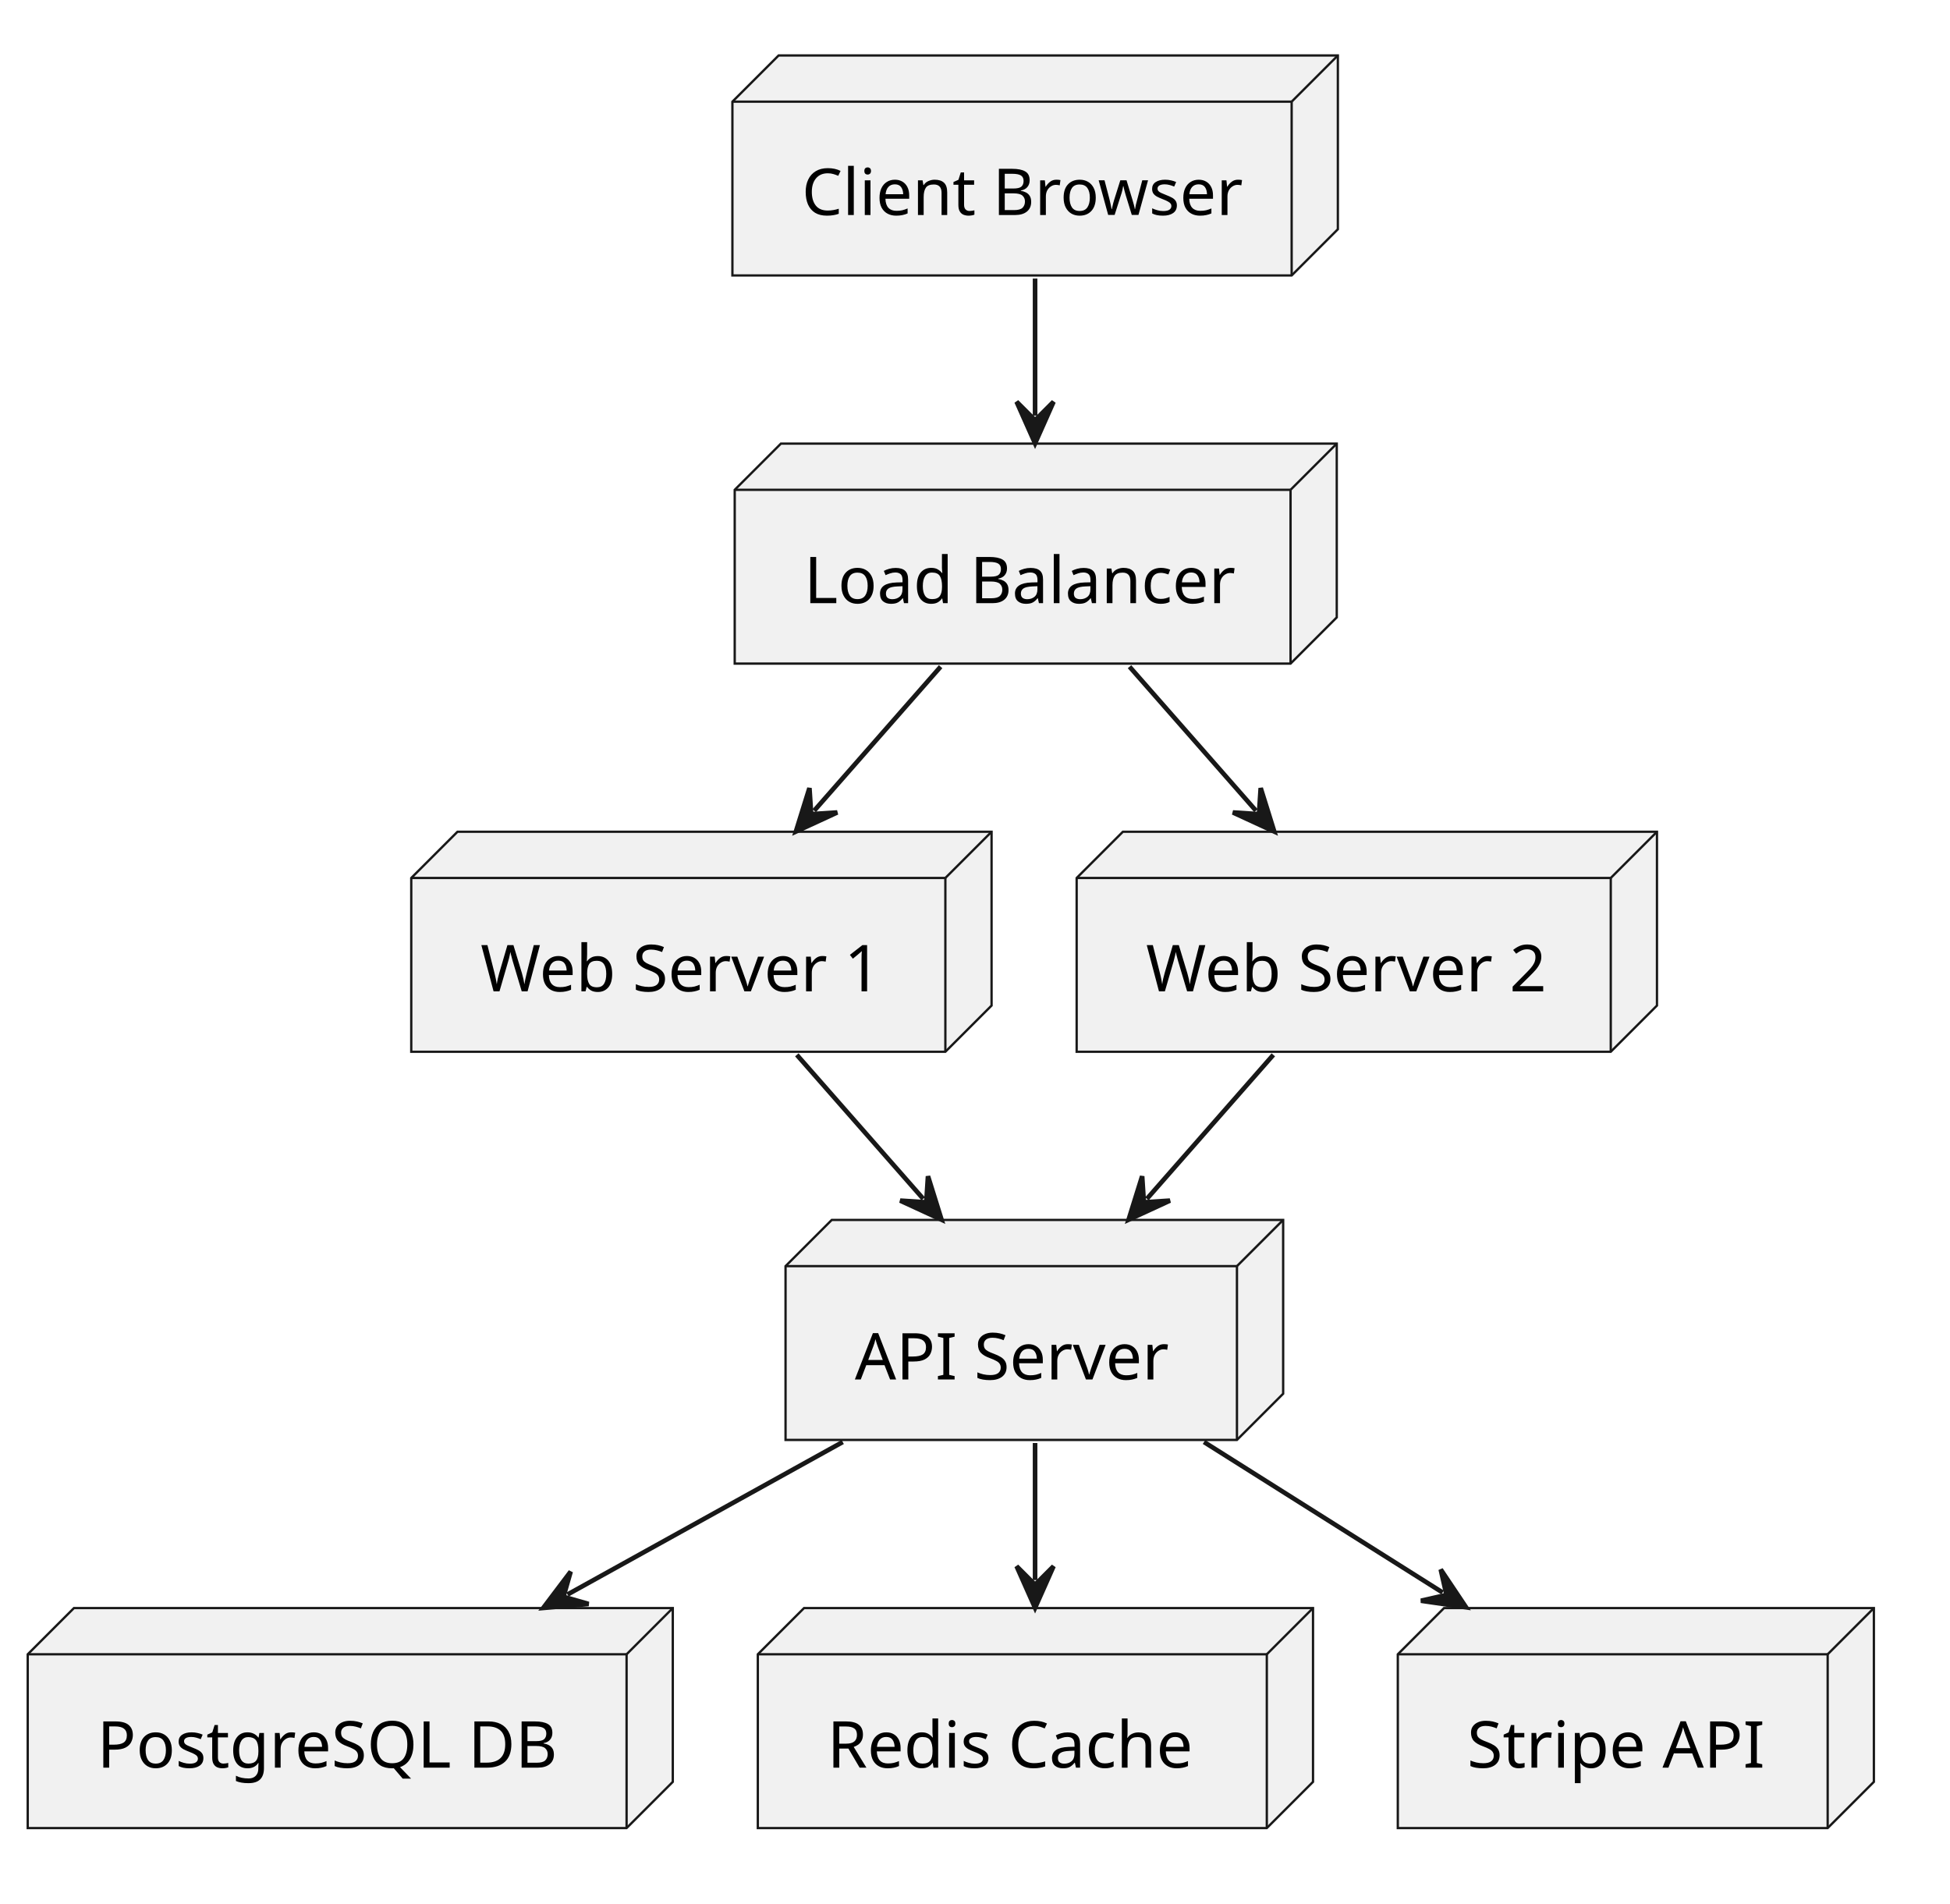
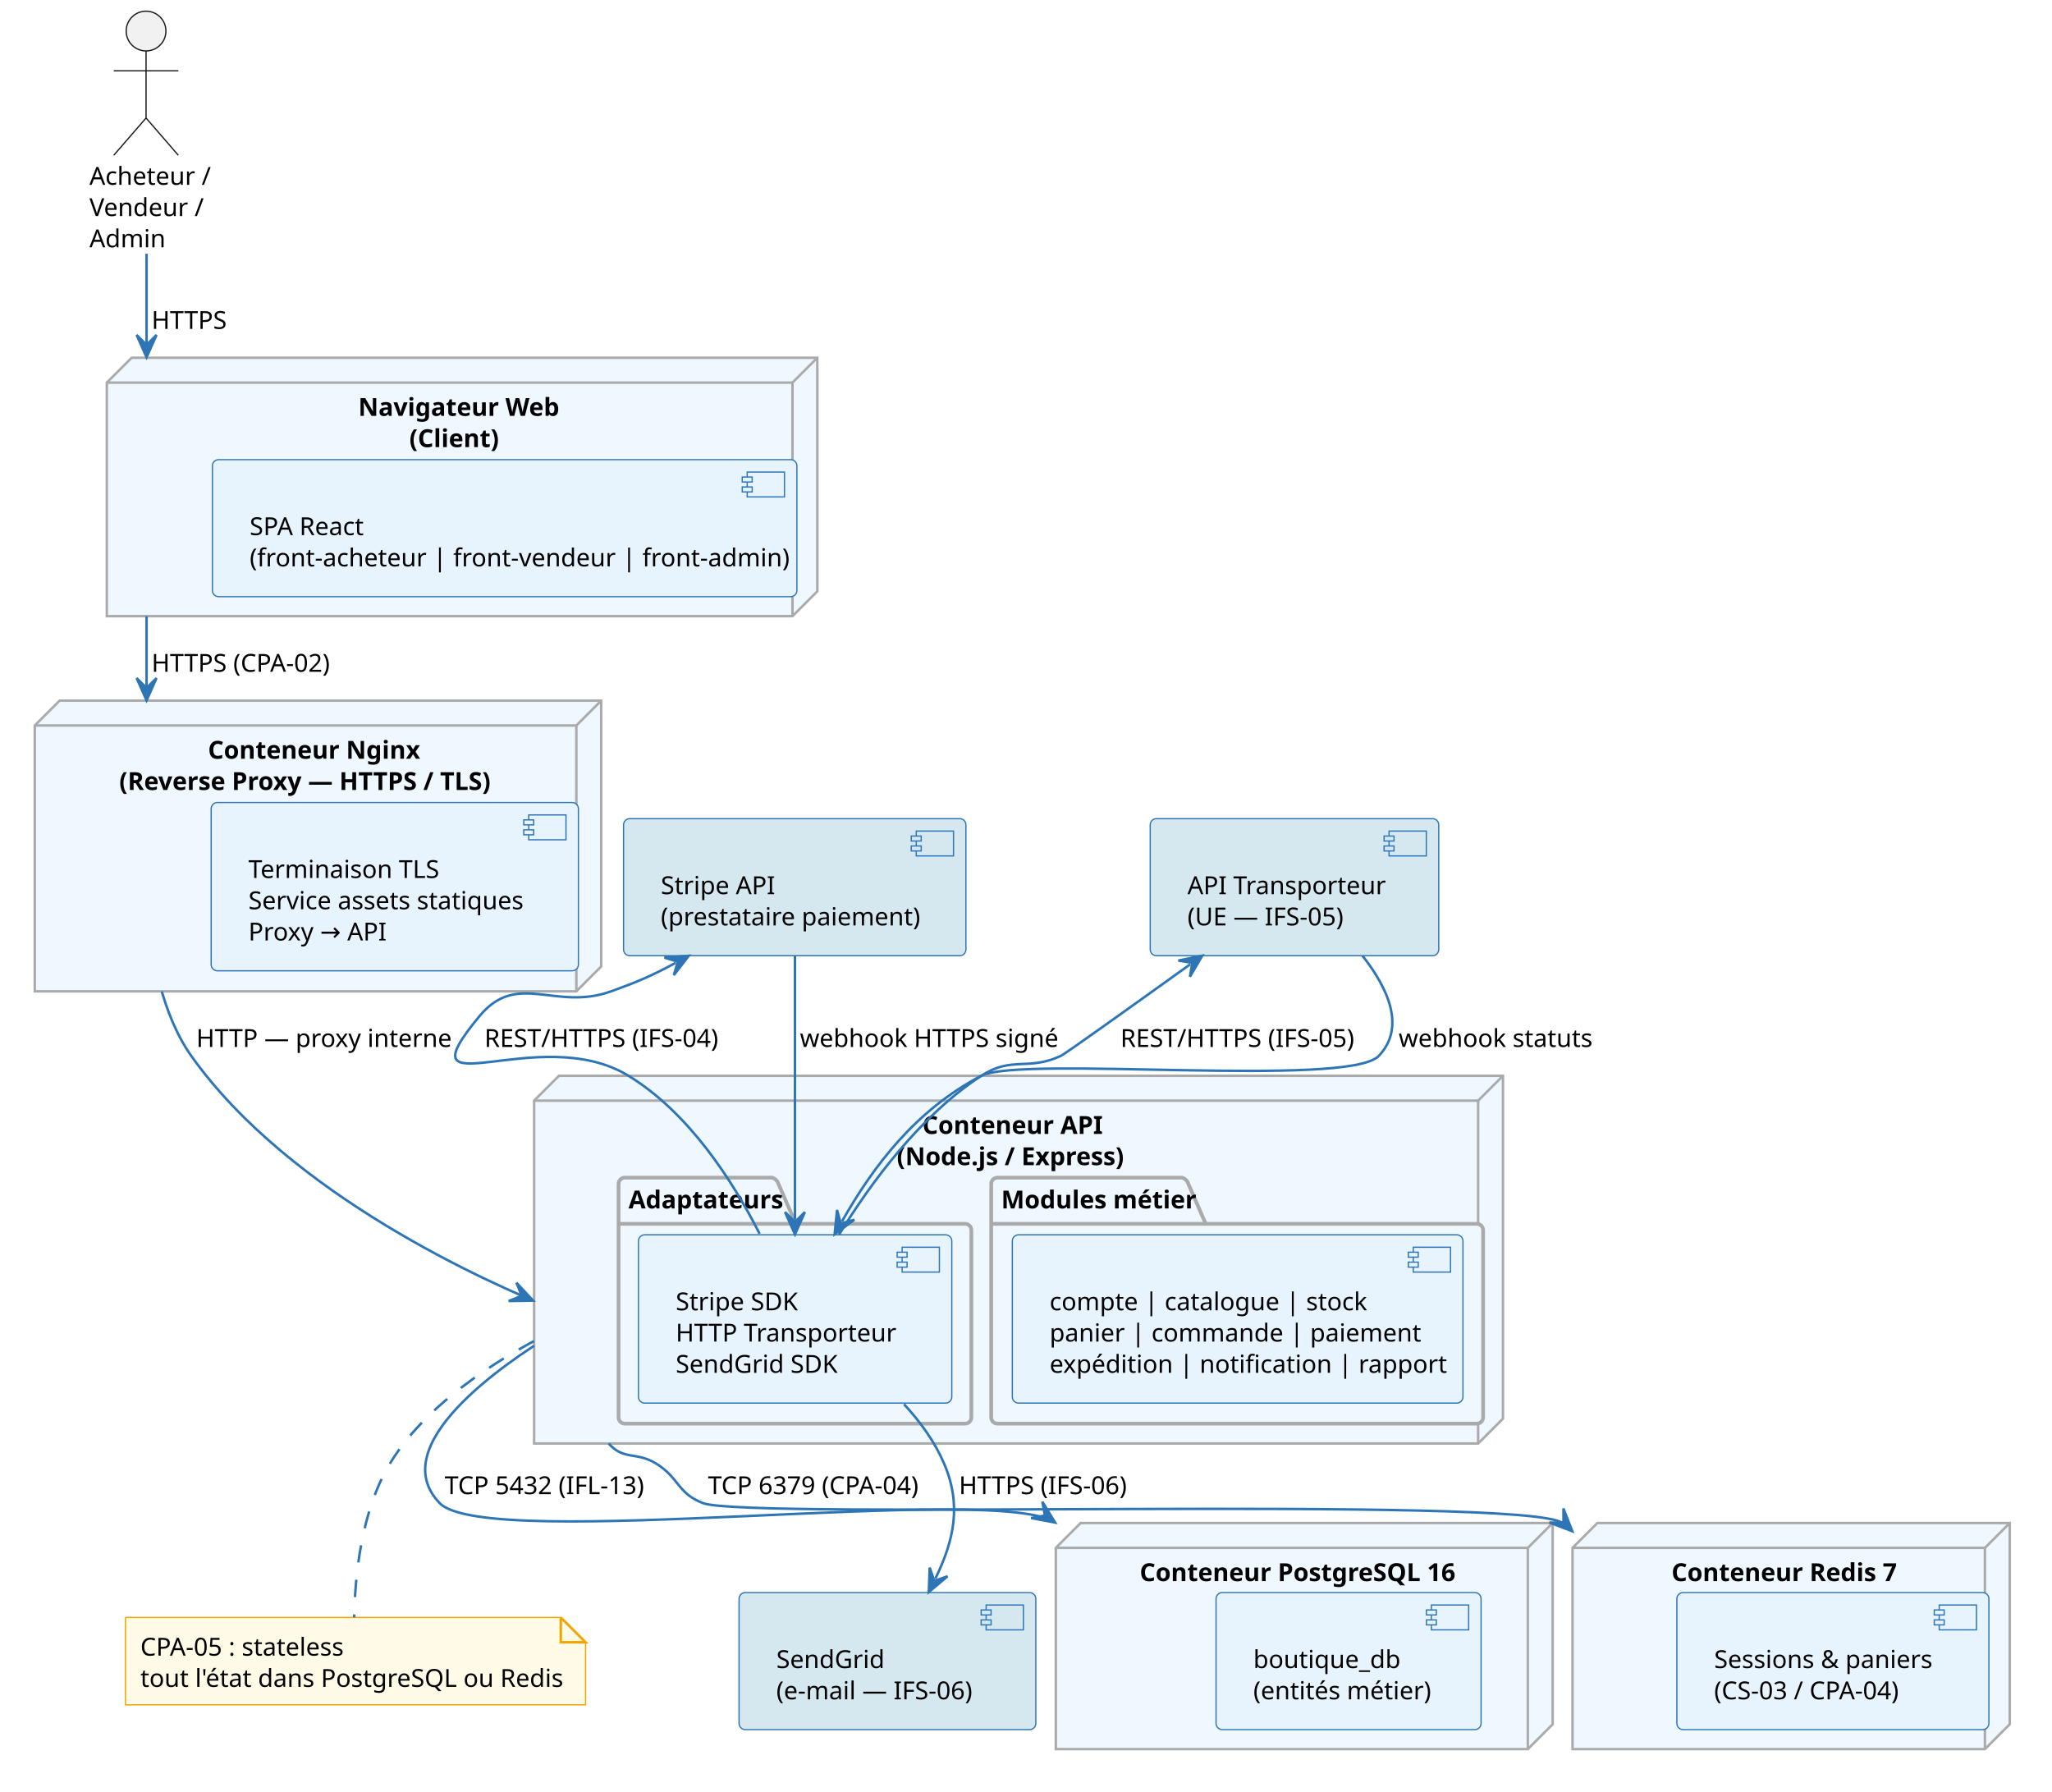
- <svg xmlns="http://www.w3.org/2000/svg" contentStyleType="text/css" data-diagram-type="DESCRIPTION" height="412px" preserveAspectRatio="none" style="width:422px;height:412px;background:#FFFFFF;" version="1.1" viewBox="0 0 422 412" width="422px" zoomAndPan="magnify">
+ <svg xmlns="http://www.w3.org/2000/svg" contentStyleType="text/css" data-diagram-type="DESCRIPTION" height="721px" preserveAspectRatio="none" style="width:826px;height:721px;background:#FFFFFF;" version="1.1" viewBox="0 0 826 721" width="826px" zoomAndPan="magnify">
  <defs />
  <g>
-     <g class="entity" data-qualified-name="Client Browser" data-source-line="2" id="ent0002">
-       <polygon fill="#F1F1F1" points="158.5,22,168.5,12,289.527,12,289.527,49.609,279.527,59.609,158.5,59.609,158.5,22" style="stroke:#181818;stroke-width:0.5;" />
-       <line style="stroke:#181818;stroke-width:0.5;" x1="279.527" x2="289.527" y1="22" y2="12" />
-       <line style="stroke:#181818;stroke-width:0.5;" x1="158.5" x2="279.527" y1="22" y2="22" />
-       <line style="stroke:#181818;stroke-width:0.5;" x1="279.527" x2="279.527" y1="22" y2="59.609" />
-       <text fill="#000000" font-family="sans-serif" font-size="14" lengthAdjust="spacing" textLength="91.027" x="173.5" y="46.533">Client Browser</text>
+     <g class="cluster" data-qualified-name="Browser" data-source-line="14" id="ent0003">
+       <polygon fill="#F0F8FF" points="43,154,53,144,329,144,329,238,319,248,43,248,43,154" style="stroke:#AAAAAA;stroke-width:1;" />
+       <line style="stroke:#AAAAAA;stroke-width:1;" x1="319" x2="329" y1="154" y2="144" />
+       <line style="stroke:#AAAAAA;stroke-width:1;" x1="43" x2="319" y1="154" y2="154" />
+       <line style="stroke:#AAAAAA;stroke-width:1;" x1="319" x2="319" y1="154" y2="248" />
+       <text fill="#000000" font-family="sans-serif" font-size="10" font-weight="bold" lengthAdjust="spacing" textLength="75.571" x="144.214" y="167.381">Navigateur Web</text>
+       <text fill="#000000" font-family="sans-serif" font-size="10" font-weight="bold" lengthAdjust="spacing" textLength="34.438" x="164.781" y="179.959">(Client)</text>
    </g>
-     <g class="entity" data-qualified-name="Load Balancer" data-source-line="3" id="ent0003">
-       <polygon fill="#F1F1F1" points="159,106,169,96,289.289,96,289.289,133.609,279.289,143.609,159,143.609,159,106" style="stroke:#181818;stroke-width:0.5;" />
-       <line style="stroke:#181818;stroke-width:0.5;" x1="279.289" x2="289.289" y1="106" y2="96" />
-       <line style="stroke:#181818;stroke-width:0.5;" x1="159" x2="279.289" y1="106" y2="106" />
-       <line style="stroke:#181818;stroke-width:0.5;" x1="279.289" x2="279.289" y1="106" y2="143.609" />
-       <text fill="#000000" font-family="sans-serif" font-size="14" lengthAdjust="spacing" textLength="90.289" x="174" y="130.533">Load Balancer</text>
+     <g class="cluster" data-qualified-name="Nginx" data-source-line="18" id="ent0005">
+       <polygon fill="#F0F8FF" points="14,292,24,282,242,282,242,389,232,399,14,399,14,292" style="stroke:#AAAAAA;stroke-width:1;" />
+       <line style="stroke:#AAAAAA;stroke-width:1;" x1="232" x2="242" y1="292" y2="282" />
+       <line style="stroke:#AAAAAA;stroke-width:1;" x1="14" x2="232" y1="292" y2="292" />
+       <line style="stroke:#AAAAAA;stroke-width:1;" x1="232" x2="232" y1="292" y2="399" />
+       <text fill="#000000" font-family="sans-serif" font-size="10" font-weight="bold" lengthAdjust="spacing" textLength="80.557" x="83.722" y="305.381">Conteneur Nginx</text>
+       <text fill="#000000" font-family="sans-serif" font-size="10" font-weight="bold" lengthAdjust="spacing" textLength="152.022" x="47.989" y="317.959">(Reverse Proxy — HTTPS / TLS)</text>
    </g>
-     <g class="entity" data-qualified-name="Web Server 1" data-source-line="4" id="ent0004">
-       <polygon fill="#F1F1F1" points="89,190,99,180,214.586,180,214.586,217.609,204.586,227.609,89,227.609,89,190" style="stroke:#181818;stroke-width:0.5;" />
-       <line style="stroke:#181818;stroke-width:0.5;" x1="204.586" x2="214.586" y1="190" y2="180" />
-       <line style="stroke:#181818;stroke-width:0.5;" x1="89" x2="204.586" y1="190" y2="190" />
-       <line style="stroke:#181818;stroke-width:0.5;" x1="204.586" x2="204.586" y1="190" y2="227.609" />
-       <text fill="#000000" font-family="sans-serif" font-size="14" lengthAdjust="spacing" textLength="85.586" x="104" y="214.533">Web Server 1</text>
+     <g class="cluster" data-qualified-name="AppServer" data-source-line="22" id="ent0007">
+       <polygon fill="#F0F8FF" points="215,443,225,433,605,433,605,571,595,581,215,581,215,443" style="stroke:#AAAAAA;stroke-width:1;" />
+       <line style="stroke:#AAAAAA;stroke-width:1;" x1="595" x2="605" y1="443" y2="433" />
+       <line style="stroke:#AAAAAA;stroke-width:1;" x1="215" x2="595" y1="443" y2="443" />
+       <line style="stroke:#AAAAAA;stroke-width:1;" x1="595" x2="595" y1="443" y2="581" />
+       <text fill="#000000" font-family="sans-serif" font-size="10" font-weight="bold" lengthAdjust="spacing" textLength="69.448" x="371.276" y="456.381">Conteneur API</text>
+       <text fill="#000000" font-family="sans-serif" font-size="10" font-weight="bold" lengthAdjust="spacing" textLength="90.029" x="360.985" y="468.959">(Node.js / Express)</text>
    </g>
-     <g class="entity" data-qualified-name="Web Server 2" data-source-line="5" id="ent0005">
-       <polygon fill="#F1F1F1" points="233,190,243,180,358.586,180,358.586,217.609,348.586,227.609,233,227.609,233,190" style="stroke:#181818;stroke-width:0.5;" />
-       <line style="stroke:#181818;stroke-width:0.5;" x1="348.586" x2="358.586" y1="190" y2="180" />
-       <line style="stroke:#181818;stroke-width:0.5;" x1="233" x2="348.586" y1="190" y2="190" />
-       <line style="stroke:#181818;stroke-width:0.5;" x1="348.586" x2="348.586" y1="190" y2="227.609" />
-       <text fill="#000000" font-family="sans-serif" font-size="14" lengthAdjust="spacing" textLength="85.586" x="248" y="214.533">Web Server 2</text>
+     <g class="cluster" data-qualified-name="AppServer.Modules m.tier" data-source-line="23" id="ent0008">
+       <path d="M401.5,474 L475.85,474 A3.75,3.75 0 0 1 478.35,476.5 L485.35,492.578 L594.5,492.578 A2.5,2.5 0 0 1 597,495.078 L597,570.5 A2.5,2.5 0 0 1 594.5,573 L401.5,573 A2.5,2.5 0 0 1 399,570.5 L399,476.5 A2.5,2.5 0 0 1 401.5,474" fill="#F0F8FF" style="stroke:#AAAAAA;stroke-width:1.5;" />
+       <line style="stroke:#AAAAAA;stroke-width:1.5;" x1="399" x2="485.35" y1="492.578" y2="492.578" />
+       <text fill="#000000" font-family="sans-serif" font-size="10" font-weight="bold" lengthAdjust="spacing" textLength="73.35" x="403" y="486.381">Modules métier</text>
    </g>
-     <g class="entity" data-qualified-name="API Server" data-source-line="6" id="ent0006">
-       <polygon fill="#F1F1F1" points="170,274,180,264,277.69,264,277.69,301.609,267.69,311.609,170,311.609,170,274" style="stroke:#181818;stroke-width:0.5;" />
-       <line style="stroke:#181818;stroke-width:0.5;" x1="267.69" x2="277.69" y1="274" y2="264" />
-       <line style="stroke:#181818;stroke-width:0.5;" x1="170" x2="267.69" y1="274" y2="274" />
-       <line style="stroke:#181818;stroke-width:0.5;" x1="267.69" x2="267.69" y1="274" y2="311.609" />
-       <text fill="#000000" font-family="sans-serif" font-size="14" lengthAdjust="spacing" textLength="67.689" x="185" y="298.533">API Server</text>
+     <g class="cluster" data-qualified-name="AppServer.Adaptateurs" data-source-line="26" id="ent0010">
+       <path d="M251.5,474 L310.845,474 A3.75,3.75 0 0 1 313.345,476.5 L320.345,492.578 L388.5,492.578 A2.5,2.5 0 0 1 391,495.078 L391,570.5 A2.5,2.5 0 0 1 388.5,573 L251.5,573 A2.5,2.5 0 0 1 249,570.5 L249,476.5 A2.5,2.5 0 0 1 251.5,474" fill="#F0F8FF" style="stroke:#AAAAAA;stroke-width:1.5;" />
+       <line style="stroke:#AAAAAA;stroke-width:1.5;" x1="249" x2="320.345" y1="492.578" y2="492.578" />
+       <text fill="#000000" font-family="sans-serif" font-size="10" font-weight="bold" lengthAdjust="spacing" textLength="58.345" x="253" y="486.381">Adaptateurs</text>
    </g>
-     <g class="entity" data-qualified-name="PostgreSQL DB" data-source-line="7" id="ent0007">
-       <polygon fill="#F1F1F1" points="6,358,16,348,145.6,348,145.6,385.609,135.6,395.609,6,395.609,6,358" style="stroke:#181818;stroke-width:0.5;" />
-       <line style="stroke:#181818;stroke-width:0.5;" x1="135.6" x2="145.6" y1="358" y2="348" />
-       <line style="stroke:#181818;stroke-width:0.5;" x1="6" x2="135.6" y1="358" y2="358" />
-       <line style="stroke:#181818;stroke-width:0.5;" x1="135.6" x2="135.6" y1="358" y2="395.609" />
-       <text fill="#000000" font-family="sans-serif" font-size="14" lengthAdjust="spacing" textLength="99.6" x="21" y="382.533">PostgreSQL DB</text>
+     <g class="cluster" data-qualified-name="DB" data-source-line="31" id="ent0012">
+       <polygon fill="#F0F8FF" points="425,623,435,613,625,613,625,694,615,704,425,704,425,623" style="stroke:#AAAAAA;stroke-width:1;" />
+       <line style="stroke:#AAAAAA;stroke-width:1;" x1="615" x2="625" y1="623" y2="613" />
+       <line style="stroke:#AAAAAA;stroke-width:1;" x1="425" x2="615" y1="623" y2="623" />
+       <line style="stroke:#AAAAAA;stroke-width:1;" x1="615" x2="615" y1="623" y2="704" />
+       <text fill="#000000" font-family="sans-serif" font-size="10" font-weight="bold" lengthAdjust="spacing" textLength="124.468" x="458.766" y="636.381">Conteneur PostgreSQL 16</text>
    </g>
-     <g class="entity" data-qualified-name="Redis Cache" data-source-line="8" id="ent0008">
-       <polygon fill="#F1F1F1" points="164,358,174,348,284.151,348,284.151,385.609,274.151,395.609,164,395.609,164,358" style="stroke:#181818;stroke-width:0.5;" />
-       <line style="stroke:#181818;stroke-width:0.5;" x1="274.151" x2="284.151" y1="358" y2="348" />
-       <line style="stroke:#181818;stroke-width:0.5;" x1="164" x2="274.151" y1="358" y2="358" />
-       <line style="stroke:#181818;stroke-width:0.5;" x1="274.151" x2="274.151" y1="358" y2="395.609" />
-       <text fill="#000000" font-family="sans-serif" font-size="14" lengthAdjust="spacing" textLength="80.151" x="179" y="382.533">Redis Cache</text>
+     <g class="cluster" data-qualified-name="Cache" data-source-line="35" id="ent0014">
+       <polygon fill="#F0F8FF" points="633,623,643,613,809,613,809,694,799,704,633,704,633,623" style="stroke:#AAAAAA;stroke-width:1;" />
+       <line style="stroke:#AAAAAA;stroke-width:1;" x1="799" x2="809" y1="623" y2="613" />
+       <line style="stroke:#AAAAAA;stroke-width:1;" x1="633" x2="799" y1="623" y2="623" />
+       <line style="stroke:#AAAAAA;stroke-width:1;" x1="799" x2="799" y1="623" y2="704" />
+       <text fill="#000000" font-family="sans-serif" font-size="10" font-weight="bold" lengthAdjust="spacing" textLength="88.35" x="672.825" y="636.381">Conteneur Redis 7</text>
    </g>
-     <g class="entity" data-qualified-name="Stripe API" data-source-line="9" id="ent0009">
-       <polygon fill="#F1F1F1" points="302.5,358,312.5,348,405.527,348,405.527,385.609,395.527,395.609,302.5,395.609,302.5,358" style="stroke:#181818;stroke-width:0.5;" />
-       <line style="stroke:#181818;stroke-width:0.5;" x1="395.527" x2="405.527" y1="358" y2="348" />
-       <line style="stroke:#181818;stroke-width:0.5;" x1="302.5" x2="395.527" y1="358" y2="358" />
-       <line style="stroke:#181818;stroke-width:0.5;" x1="395.527" x2="395.527" y1="358" y2="395.609" />
-       <text fill="#000000" font-family="sans-serif" font-size="14" lengthAdjust="spacing" textLength="63.027" x="317.5" y="382.533">Stripe API</text>
+     <g class="entity" data-qualified-name="User" data-source-line="12" id="ent0002">
+       <ellipse cx="58.791" cy="12.5" fill="#F1F1F1" rx="8" ry="8" style="stroke:#181818;stroke-width:0.5;" />
+       <path d="M58.791,20.5 L58.791,47.5 M45.791,28.5 L71.79,28.5 M58.791,47.5 L45.791,62.5 M58.791,47.5 L71.79,62.5" fill="none" style="stroke:#181818;stroke-width:0.5;" />
+       <text fill="#000000" font-family="sans-serif" font-size="10" lengthAdjust="spacing" textLength="45.581" x="36" y="74.381">Acheteur /</text>
+       <text fill="#000000" font-family="sans-serif" font-size="10" lengthAdjust="spacing" textLength="43.364" x="36" y="86.959">Vendeur /</text>
+       <text fill="#000000" font-family="sans-serif" font-size="10" lengthAdjust="spacing" textLength="28.345" x="36" y="99.537">Admin</text>
    </g>
-     <g class="link" data-entity-1="ent0002" data-entity-2="ent0003" data-link-type="dependency" id="lnk10">
-       <polygon fill="#181818" points="224,95.947,228,86.947,224,90.947,220,86.947,224,95.947" style="stroke:#181818;stroke-width:1;" />
-       <path d="M224,60.279 C224,71.453 224,78.802 224,89.947" fill="none" style="stroke:#181818;stroke-width:1;" />
+     <g class="entity" data-qualified-name="Stripe" data-source-line="39" id="ent0016">
+       <rect fill="#D5E8F0" height="55.156" rx="2.5" ry="2.5" style="stroke:#2E75B6;stroke-width:0.5;" width="137.822" x="251" y="329.5" />
+       <rect fill="#D5E8F0" height="10" style="stroke:#2E75B6;stroke-width:0.5;" width="15" x="368.822" y="334.5" />
+       <rect fill="#D5E8F0" height="2" style="stroke:#2E75B6;stroke-width:0.5;" width="4" x="366.822" y="336.5" />
+       <rect fill="#D5E8F0" height="2" style="stroke:#2E75B6;stroke-width:0.5;" width="4" x="366.822" y="340.5" />
+       <text fill="#000000" font-family="sans-serif" font-size="10" lengthAdjust="spacing" textLength="45.02" x="266" y="359.881">Stripe API</text>
+       <text fill="#000000" font-family="sans-serif" font-size="10" lengthAdjust="spacing" textLength="97.822" x="266" y="372.459">(prestataire paiement)</text>
    </g>
-     <g class="link" data-entity-1="ent0003" data-entity-2="ent0004" data-link-type="dependency" id="lnk11">
-       <polygon fill="#181818" points="172.242,179.947,181.186,175.823,175.541,176.19,175.174,170.545,172.242,179.947" style="stroke:#181818;stroke-width:1;" />
-       <path d="M203.56,144.279 C193.749,155.453 185.986,164.293 176.2,175.438" fill="none" style="stroke:#181818;stroke-width:1;" />
+     <g class="entity" data-qualified-name="CarrierAPI" data-source-line="40" id="ent0017">
+       <rect fill="#D5E8F0" height="55.156" rx="2.5" ry="2.5" style="stroke:#2E75B6;stroke-width:0.5;" width="116.143" x="463" y="329.5" />
+       <rect fill="#D5E8F0" height="10" style="stroke:#2E75B6;stroke-width:0.5;" width="15" x="559.143" y="334.5" />
+       <rect fill="#D5E8F0" height="2" style="stroke:#2E75B6;stroke-width:0.5;" width="4" x="557.143" y="336.5" />
+       <rect fill="#D5E8F0" height="2" style="stroke:#2E75B6;stroke-width:0.5;" width="4" x="557.143" y="340.5" />
+       <text fill="#000000" font-family="sans-serif" font-size="10" lengthAdjust="spacing" textLength="76.143" x="478" y="359.881">API Transporteur</text>
+       <text fill="#000000" font-family="sans-serif" font-size="10" lengthAdjust="spacing" textLength="66.118" x="478" y="372.459">(UE — IFS-05)</text>
    </g>
-     <g class="link" data-entity-1="ent0003" data-entity-2="ent0005" data-link-type="dependency" id="lnk12">
-       <polygon fill="#181818" points="275.758,179.947,272.826,170.545,272.459,176.19,266.814,175.823,275.758,179.947" style="stroke:#181818;stroke-width:1;" />
-       <path d="M244.44,144.279 C254.251,155.453 262.014,164.293 271.8,175.438" fill="none" style="stroke:#181818;stroke-width:1;" />
+     <g class="entity" data-qualified-name="SendGrid" data-source-line="41" id="ent0018">
+       <rect fill="#D5E8F0" height="55.156" rx="2.5" ry="2.5" style="stroke:#2E75B6;stroke-width:0.5;" width="119.453" x="297.5" y="641" />
+       <rect fill="#D5E8F0" height="10" style="stroke:#2E75B6;stroke-width:0.5;" width="15" x="396.953" y="646" />
+       <rect fill="#D5E8F0" height="2" style="stroke:#2E75B6;stroke-width:0.5;" width="4" x="394.953" y="648" />
+       <rect fill="#D5E8F0" height="2" style="stroke:#2E75B6;stroke-width:0.5;" width="4" x="394.953" y="652" />
+       <text fill="#000000" font-family="sans-serif" font-size="10" lengthAdjust="spacing" textLength="42.246" x="312.5" y="671.381">SendGrid</text>
+       <text fill="#000000" font-family="sans-serif" font-size="10" lengthAdjust="spacing" textLength="79.453" x="312.5" y="683.959">(e-mail — IFS-06)</text>
    </g>
-     <g class="link" data-entity-1="ent0004" data-entity-2="ent0006" data-link-type="dependency" id="lnk13">
-       <polygon fill="#181818" points="203.758,263.947,200.826,254.545,200.459,260.19,194.814,259.823,203.758,263.947" style="stroke:#181818;stroke-width:1;" />
-       <path d="M172.44,228.279 C182.251,239.453 190.014,248.293 199.8,259.438" fill="none" style="stroke:#181818;stroke-width:1;" />
+     <g class="entity" data-qualified-name="GMN29" data-source-line="55" id="ent0030">
+       <path d="M50.5,651 L50.5,686.156 L235.728,686.156 L235.728,661 L225.728,651 L50.5,651" fill="#FFFBE6" style="stroke:#F0A500;stroke-width:0.5;" />
+       <path d="M225.728,651 L225.728,661 L235.728,661 L225.728,651" fill="#FFFBE6" style="stroke:#F0A500;stroke-width:1;" />
+       <text fill="#000000" font-family="sans-serif" font-size="10" lengthAdjust="spacing" textLength="82.812" x="56.5" y="666.381">CPA-05 : stateless</text>
+       <text fill="#000000" font-family="sans-serif" font-size="10" lengthAdjust="spacing" textLength="164.228" x="56.5" y="678.959">tout l'état dans PostgreSQL ou Redis</text>
    </g>
-     <g class="link" data-entity-1="ent0005" data-entity-2="ent0006" data-link-type="dependency" id="lnk14">
-       <polygon fill="#181818" points="244.242,263.947,253.186,259.823,247.541,260.19,247.174,254.545,244.242,263.947" style="stroke:#181818;stroke-width:1;" />
-       <path d="M275.56,228.279 C265.749,239.453 257.986,248.293 248.2,259.438" fill="none" style="stroke:#181818;stroke-width:1;" />
+     <g class="entity" data-qualified-name="Browser.SPA" data-source-line="15" id="ent0004">
+       <rect fill="#E8F4FD" height="55.156" rx="2.5" ry="2.5" style="stroke:#2E75B6;stroke-width:0.5;" width="235.278" x="85.5" y="185" />
+       <rect fill="#E8F4FD" height="10" style="stroke:#2E75B6;stroke-width:0.5;" width="15" x="300.778" y="190" />
+       <rect fill="#E8F4FD" height="2" style="stroke:#2E75B6;stroke-width:0.5;" width="4" x="298.778" y="192" />
+       <rect fill="#E8F4FD" height="2" style="stroke:#2E75B6;stroke-width:0.5;" width="4" x="298.778" y="196" />
+       <text fill="#000000" font-family="sans-serif" font-size="10" lengthAdjust="spacing" textLength="48.911" x="100.5" y="215.381">SPA React</text>
+       <text fill="#000000" font-family="sans-serif" font-size="10" lengthAdjust="spacing" textLength="195.278" x="100.5" y="227.959">(front-acheteur | front-vendeur | front-admin)</text>
    </g>
-     <g class="link" data-entity-1="ent0006" data-entity-2="ent0007" data-link-type="dependency" id="lnk15">
-       <polygon fill="#181818" points="117.564,347.971,127.375,347.108,121.938,345.548,123.498,340.111,117.564,347.971" style="stroke:#181818;stroke-width:1;" />
-       <path d="M182.38,312.06 C162.117,323.286 143.068,333.841 122.812,345.063" fill="none" style="stroke:#181818;stroke-width:1;" />
+     <g class="entity" data-qualified-name="Nginx.NginxComp" data-source-line="19" id="ent0006">
+       <rect fill="#E8F4FD" height="67.734" rx="2.5" ry="2.5" style="stroke:#2E75B6;stroke-width:0.5;" width="147.827" x="85" y="323" />
+       <rect fill="#E8F4FD" height="10" style="stroke:#2E75B6;stroke-width:0.5;" width="15" x="212.827" y="328" />
+       <rect fill="#E8F4FD" height="2" style="stroke:#2E75B6;stroke-width:0.5;" width="4" x="210.827" y="330" />
+       <rect fill="#E8F4FD" height="2" style="stroke:#2E75B6;stroke-width:0.5;" width="4" x="210.827" y="334" />
+       <text fill="#000000" font-family="sans-serif" font-size="10" lengthAdjust="spacing" textLength="76.138" x="100" y="353.381">Terminaison TLS</text>
+       <text fill="#000000" font-family="sans-serif" font-size="10" lengthAdjust="spacing" textLength="107.827" x="100" y="365.959">Service assets statiques</text>
+       <text fill="#000000" font-family="sans-serif" font-size="10" lengthAdjust="spacing" textLength="55.864" x="100" y="378.537">Proxy → API</text>
    </g>
-     <g class="link" data-entity-1="ent0006" data-entity-2="ent0008" data-link-type="dependency" id="lnk16">
-       <polygon fill="#181818" points="224,347.947,228,338.947,224,342.947,220,338.947,224,347.947" style="stroke:#181818;stroke-width:1;" />
-       <path d="M224,312.279 C224,323.453 224,330.802 224,341.947" fill="none" style="stroke:#181818;stroke-width:1;" />
+     <g class="entity" data-qualified-name="AppServer.Modules m.tier.Modules" data-source-line="24" id="ent0009">
+       <rect fill="#E8F4FD" height="67.734" rx="2.5" ry="2.5" style="stroke:#2E75B6;stroke-width:0.5;" width="181.392" x="407.5" y="497" />
+       <rect fill="#E8F4FD" height="10" style="stroke:#2E75B6;stroke-width:0.5;" width="15" x="568.892" y="502" />
+       <rect fill="#E8F4FD" height="2" style="stroke:#2E75B6;stroke-width:0.5;" width="4" x="566.892" y="504" />
+       <rect fill="#E8F4FD" height="2" style="stroke:#2E75B6;stroke-width:0.5;" width="4" x="566.892" y="508" />
+       <text fill="#000000" font-family="sans-serif" font-size="10" lengthAdjust="spacing" textLength="115.811" x="422.5" y="527.381">compte | catalogue | stock</text>
+       <text fill="#000000" font-family="sans-serif" font-size="10" lengthAdjust="spacing" textLength="134.712" x="422.5" y="539.959">panier | commande | paiement</text>
+       <text fill="#000000" font-family="sans-serif" font-size="10" lengthAdjust="spacing" textLength="141.392" x="422.5" y="552.537">expédition | notification | rapport</text>
    </g>
-     <g class="link" data-entity-1="ent0006" data-entity-2="ent0009" data-link-type="dependency" id="lnk17">
-       <polygon fill="#181818" points="317.266,347.829,311.788,339.644,313.037,345.162,307.52,346.411,317.266,347.829" style="stroke:#181818;stroke-width:1;" />
-       <path d="M260.558,312.06 C278.282,323.239 294.444,333.434 312.191,344.628" fill="none" style="stroke:#181818;stroke-width:1;" />
+     <g class="entity" data-qualified-name="AppServer.Adaptateurs.Adapters" data-source-line="27" id="ent0011">
+       <rect fill="#E8F4FD" height="67.734" rx="2.5" ry="2.5" style="stroke:#2E75B6;stroke-width:0.5;" width="126.133" x="257" y="497" />
+       <rect fill="#E8F4FD" height="10" style="stroke:#2E75B6;stroke-width:0.5;" width="15" x="363.133" y="502" />
+       <rect fill="#E8F4FD" height="2" style="stroke:#2E75B6;stroke-width:0.5;" width="4" x="361.133" y="504" />
+       <rect fill="#E8F4FD" height="2" style="stroke:#2E75B6;stroke-width:0.5;" width="4" x="361.133" y="508" />
+       <text fill="#000000" font-family="sans-serif" font-size="10" lengthAdjust="spacing" textLength="49.463" x="272" y="527.381">Stripe SDK</text>
+       <text fill="#000000" font-family="sans-serif" font-size="10" lengthAdjust="spacing" textLength="86.133" x="272" y="539.959">HTTP Transporteur</text>
+       <text fill="#000000" font-family="sans-serif" font-size="10" lengthAdjust="spacing" textLength="65.586" x="272" y="552.537">SendGrid SDK</text>
+     </g>
+     <g class="entity" data-qualified-name="DB.PgDB" data-source-line="32" id="ent0013">
+       <rect fill="#E8F4FD" height="55.156" rx="2.5" ry="2.5" style="stroke:#2E75B6;stroke-width:0.5;" width="106.685" x="489.5" y="641" />
+       <rect fill="#E8F4FD" height="10" style="stroke:#2E75B6;stroke-width:0.5;" width="15" x="576.185" y="646" />
+       <rect fill="#E8F4FD" height="2" style="stroke:#2E75B6;stroke-width:0.5;" width="4" x="574.185" y="648" />
+       <rect fill="#E8F4FD" height="2" style="stroke:#2E75B6;stroke-width:0.5;" width="4" x="574.185" y="652" />
+       <text fill="#000000" font-family="sans-serif" font-size="10" lengthAdjust="spacing" textLength="55.054" x="504.5" y="671.381">boutique_db</text>
+       <text fill="#000000" font-family="sans-serif" font-size="10" lengthAdjust="spacing" textLength="66.685" x="504.5" y="683.959">(entités métier)</text>
+     </g>
+     <g class="entity" data-qualified-name="Cache.RedisDB" data-source-line="36" id="ent0015">
+       <rect fill="#E8F4FD" height="55.156" rx="2.5" ry="2.5" style="stroke:#2E75B6;stroke-width:0.5;" width="125.601" x="675" y="641" />
+       <rect fill="#E8F4FD" height="10" style="stroke:#2E75B6;stroke-width:0.5;" width="15" x="780.601" y="646" />
+       <rect fill="#E8F4FD" height="2" style="stroke:#2E75B6;stroke-width:0.5;" width="4" x="778.601" y="648" />
+       <rect fill="#E8F4FD" height="2" style="stroke:#2E75B6;stroke-width:0.5;" width="4" x="778.601" y="652" />
+       <text fill="#000000" font-family="sans-serif" font-size="10" lengthAdjust="spacing" textLength="85.601" x="690" y="671.381">Sessions &amp; paniers</text>
+       <text fill="#000000" font-family="sans-serif" font-size="10" lengthAdjust="spacing" textLength="78.355" x="690" y="683.959">(CS-03 / CPA-04)</text>
+     </g>
+     <g class="link" data-entity-1="ent0002" data-entity-2="ent0003" data-link-type="dependency" id="lnk19">
+       <polygon fill="#2E75B6" points="59,143.817,63,134.817,59,138.817,55,134.817,59,143.817" style="stroke:#2E75B6;stroke-width:1;" />
+       <path d="M59,102.111 C59,110.705 59,119.876 59,129.114 C59,133.733 59,138.368 59,142.957 C59,143.244 59,137.53 59,137.817" fill="none" style="stroke:#2E75B6;stroke-width:1;" />
+       <text fill="#000000" font-family="sans-serif" font-size="10" lengthAdjust="spacing" textLength="32.778" x="61" y="132.381">HTTPS</text>
+     </g>
+     <g class="link" data-entity-1="ent0003" data-entity-2="ent0005" data-link-type="dependency" id="lnk20">
+       <polygon fill="#2E75B6" points="59,281.918,63,272.918,59,276.918,55,272.918,59,281.918" style="stroke:#2E75B6;stroke-width:1;" />
+       <path d="M59,248.059 C59,248.377 59,248.697 59,249.018 C59,249.661 59,250.308 59,250.961 C59,256.18 59,261.715 59,267.406 C59,270.252 59,273.137 59,276.042 C59,277.495 59,278.952 59,280.412 C59,280.777 59,281.142 59,281.507 C59,281.598 59,281.69 59,281.781 C59,281.826 59,275.872 59,275.918" fill="none" style="stroke:#2E75B6;stroke-width:1;" />
+       <text fill="#000000" font-family="sans-serif" font-size="10" lengthAdjust="spacing" textLength="77.231" x="61" y="270.381">HTTPS (CPA-02)</text>
+     </g>
+     <g class="link" data-entity-1="ent0005" data-entity-2="ent0007" data-link-type="dependency" id="lnk21">
+       <polygon fill="#2E75B6" points="214.605,523.486,207.884,516.287,210.003,521.532,204.757,523.651,214.605,523.486" style="stroke:#2E75B6;stroke-width:1;" />
+       <path d="M65.123,399.042 C65.215,399.356 65.307,399.67 65.401,399.984 C65.778,401.24 66.176,402.497 66.598,403.75 C67.441,406.257 68.379,408.75 69.42,411.194 C71.503,416.082 74.002,420.777 77,425 C96.951,453.1 126.955,475.992 155.195,493.146 C169.314,501.723 182.993,508.866 194.753,514.508 C200.633,517.329 206.034,519.774 210.77,521.837 C211.954,522.352 213.097,522.844 214.195,523.311 C214.333,523.37 208.946,521.083 209.082,521.141" fill="none" style="stroke:#2E75B6;stroke-width:1;" />
+       <text fill="#000000" font-family="sans-serif" font-size="10" lengthAdjust="spacing" textLength="99.473" x="79" y="421.381">HTTP — proxy interne</text>
+     </g>
+     <g class="link" data-entity-1="ent0007" data-entity-2="ent0012" data-link-type="dependency" id="lnk22">
+       <polygon fill="#2E75B6" points="424.733,612.809,419.581,604.415,420.612,609.977,415.05,611.008,424.733,612.809" style="stroke:#2E75B6;stroke-width:1;" />
+       <path d="M214.988,541.659 C214.889,541.724 214.791,541.788 214.692,541.853 C214.494,541.983 214.295,542.113 214.096,542.245 C210.902,544.353 207.462,546.725 203.969,549.301 C196.982,554.454 189.784,560.425 183.915,566.742 C172.178,579.376 165.76,593.392 177,605 C186.589,614.903 243.069,612.776 299.912,610.236 C328.333,608.967 356.845,607.594 379.632,607.57 C391.025,607.559 400.987,607.884 408.791,608.729 C412.693,609.151 416.055,609.703 418.787,610.407 C420.153,610.759 421.361,611.149 422.4,611.581 C422.92,611.796 423.397,612.022 423.831,612.259 C424.048,612.377 424.254,612.498 424.449,612.621 C424.546,612.683 419.696,609.347 419.788,609.41" fill="none" style="stroke:#2E75B6;stroke-width:1;" />
+       <text fill="#000000" font-family="sans-serif" font-size="10" lengthAdjust="spacing" textLength="83.364" x="179" y="601.381">TCP 5432 (IFL-13)</text>
+     </g>
+     <g class="link" data-entity-1="ent0007" data-entity-2="ent0014" data-link-type="dependency" id="lnk23">
+       <polygon fill="#2E75B6" points="632.91,616.309,629.332,607.133,629.358,612.79,623.701,612.816,632.91,616.309" style="stroke:#2E75B6;stroke-width:1;" />
+       <path d="M245,581 C251.078,587.856 256.185,584.217 264,589 C273.416,594.763 272.674,601.095 283,605 C300.985,611.8 613.364,601.811 629,613 C629.861,613.616 630.684,614.273 631.473,614.967 C631.867,615.313 632.252,615.67 632.629,616.034 C632.723,616.125 628.555,611.994 628.648,612.086" fill="none" style="stroke:#2E75B6;stroke-width:1;" />
+       <text fill="#000000" font-family="sans-serif" font-size="10" lengthAdjust="spacing" textLength="89.478" x="285" y="601.381">TCP 6379 (CPA-04)</text>
+     </g>
+     <g class="link" data-entity-1="ent0011" data-entity-2="ent0016" data-link-type="dependency" id="lnk24">
+       <polygon fill="#2E75B6" points="277.267,384.687,267.446,385.432,272.864,387.057,271.238,392.476,277.267,384.687" style="stroke:#2E75B6;stroke-width:1;" />
+       <path d="M305.771,496.573 C294.675,474.784 277.087,447.75 253,433 C216.781,410.822 160.417,448.306 193,409 C208.298,390.545 223.451,407.135 246,399 C256.5,395.212 262.005,392.904 271.984,387.531" fill="none" style="stroke:#2E75B6;stroke-width:1;" />
+       <text fill="#000000" font-family="sans-serif" font-size="10" lengthAdjust="spacing" textLength="101.675" x="195" y="421.381">REST/HTTPS (IFS-04)</text>
+     </g>
+     <g class="link" data-entity-1="ent0016" data-entity-2="ent0011" data-link-type="dependency" id="lnk25">
+       <polygon fill="#2E75B6" points="320,496.837,324,487.837,320,491.837,316,487.837,320,496.837" style="stroke:#2E75B6;stroke-width:1;" />
+       <path d="M320,384.875 C320,415.109 320,458.24 320,490.837" fill="none" style="stroke:#2E75B6;stroke-width:1;" />
+       <text fill="#000000" font-family="sans-serif" font-size="10" lengthAdjust="spacing" textLength="102.27" x="322" y="421.381">webhook HTTPS signé</text>
+     </g>
+     <g class="link" data-entity-1="ent0011" data-entity-2="ent0017" data-link-type="dependency" id="lnk26">
+       <polygon fill="#2E75B6" points="483.973,384.627,474.329,386.625,479.911,387.542,478.993,393.124,483.973,384.627" style="stroke:#2E75B6;stroke-width:1;" />
+       <path d="M337.726,496.948 C350.824,475.611 370.587,448.953 395,433 C407.272,424.981 413.688,431.139 427,425 C428.644,424.242 453.506,406.491 479.098,388.125" fill="none" style="stroke:#2E75B6;stroke-width:1;" />
+       <text fill="#000000" font-family="sans-serif" font-size="10" lengthAdjust="spacing" textLength="101.675" x="451" y="421.381">REST/HTTPS (IFS-05)</text>
+     </g>
+     <g class="link" data-entity-1="ent0017" data-entity-2="ent0011" data-link-type="dependency" id="lnk27">
+       <polygon fill="#2E75B6" points="335.97,496.798,343.894,490.948,338.44,492.451,336.938,486.997,335.97,496.798" style="stroke:#2E75B6;stroke-width:1;" />
+       <path d="M548.468,384.705 C558.877,397.971 565.878,413.564 555,425 C542.732,437.897 410.778,424.76 395,433 C368.584,446.796 351.593,469.296 338.934,491.581" fill="none" style="stroke:#2E75B6;stroke-width:1;" />
+       <text fill="#000000" font-family="sans-serif" font-size="10" lengthAdjust="spacing" textLength="72.266" x="563" y="421.381">webhook statuts</text>
+     </g>
+     <g class="link" data-entity-1="ent0011" data-entity-2="ent0018" data-link-type="dependency" id="lnk28">
+       <polygon fill="#2E75B6" points="373.878,640.778,381.421,634.445,376.072,636.285,374.232,630.935,373.878,640.778" style="stroke:#2E75B6;stroke-width:1;" />
+       <path d="M363.91,565.188 C370.459,572.277 376.259,580.286 380,589 C387.171,605.703 384.053,619.937 376.511,635.386" fill="none" style="stroke:#2E75B6;stroke-width:1;" />
+       <text fill="#000000" font-family="sans-serif" font-size="10" lengthAdjust="spacing" textLength="72.227" x="386" y="601.381">HTTPS (IFS-06)</text>
+     </g>
+     <g class="link" data-entity-1="ent0007" data-entity-2="ent0030" data-link-type="association" id="lnk31">
+       <path d="M214.922,539.782 C214.764,539.866 214.605,539.952 214.445,540.038 C213.806,540.382 213.154,540.737 212.491,541.102 C211.164,541.832 209.792,542.604 208.383,543.417 C202.746,546.669 196.518,550.577 190.266,555.089 C177.762,564.112 165.161,575.553 157,589 C145.436,608.054 142.88,634.19 142.576,650.964" fill="none" style="stroke:#2E75B6;stroke-width:1;stroke-dasharray:7,7;" />
    </g>
  </g>
</svg>
